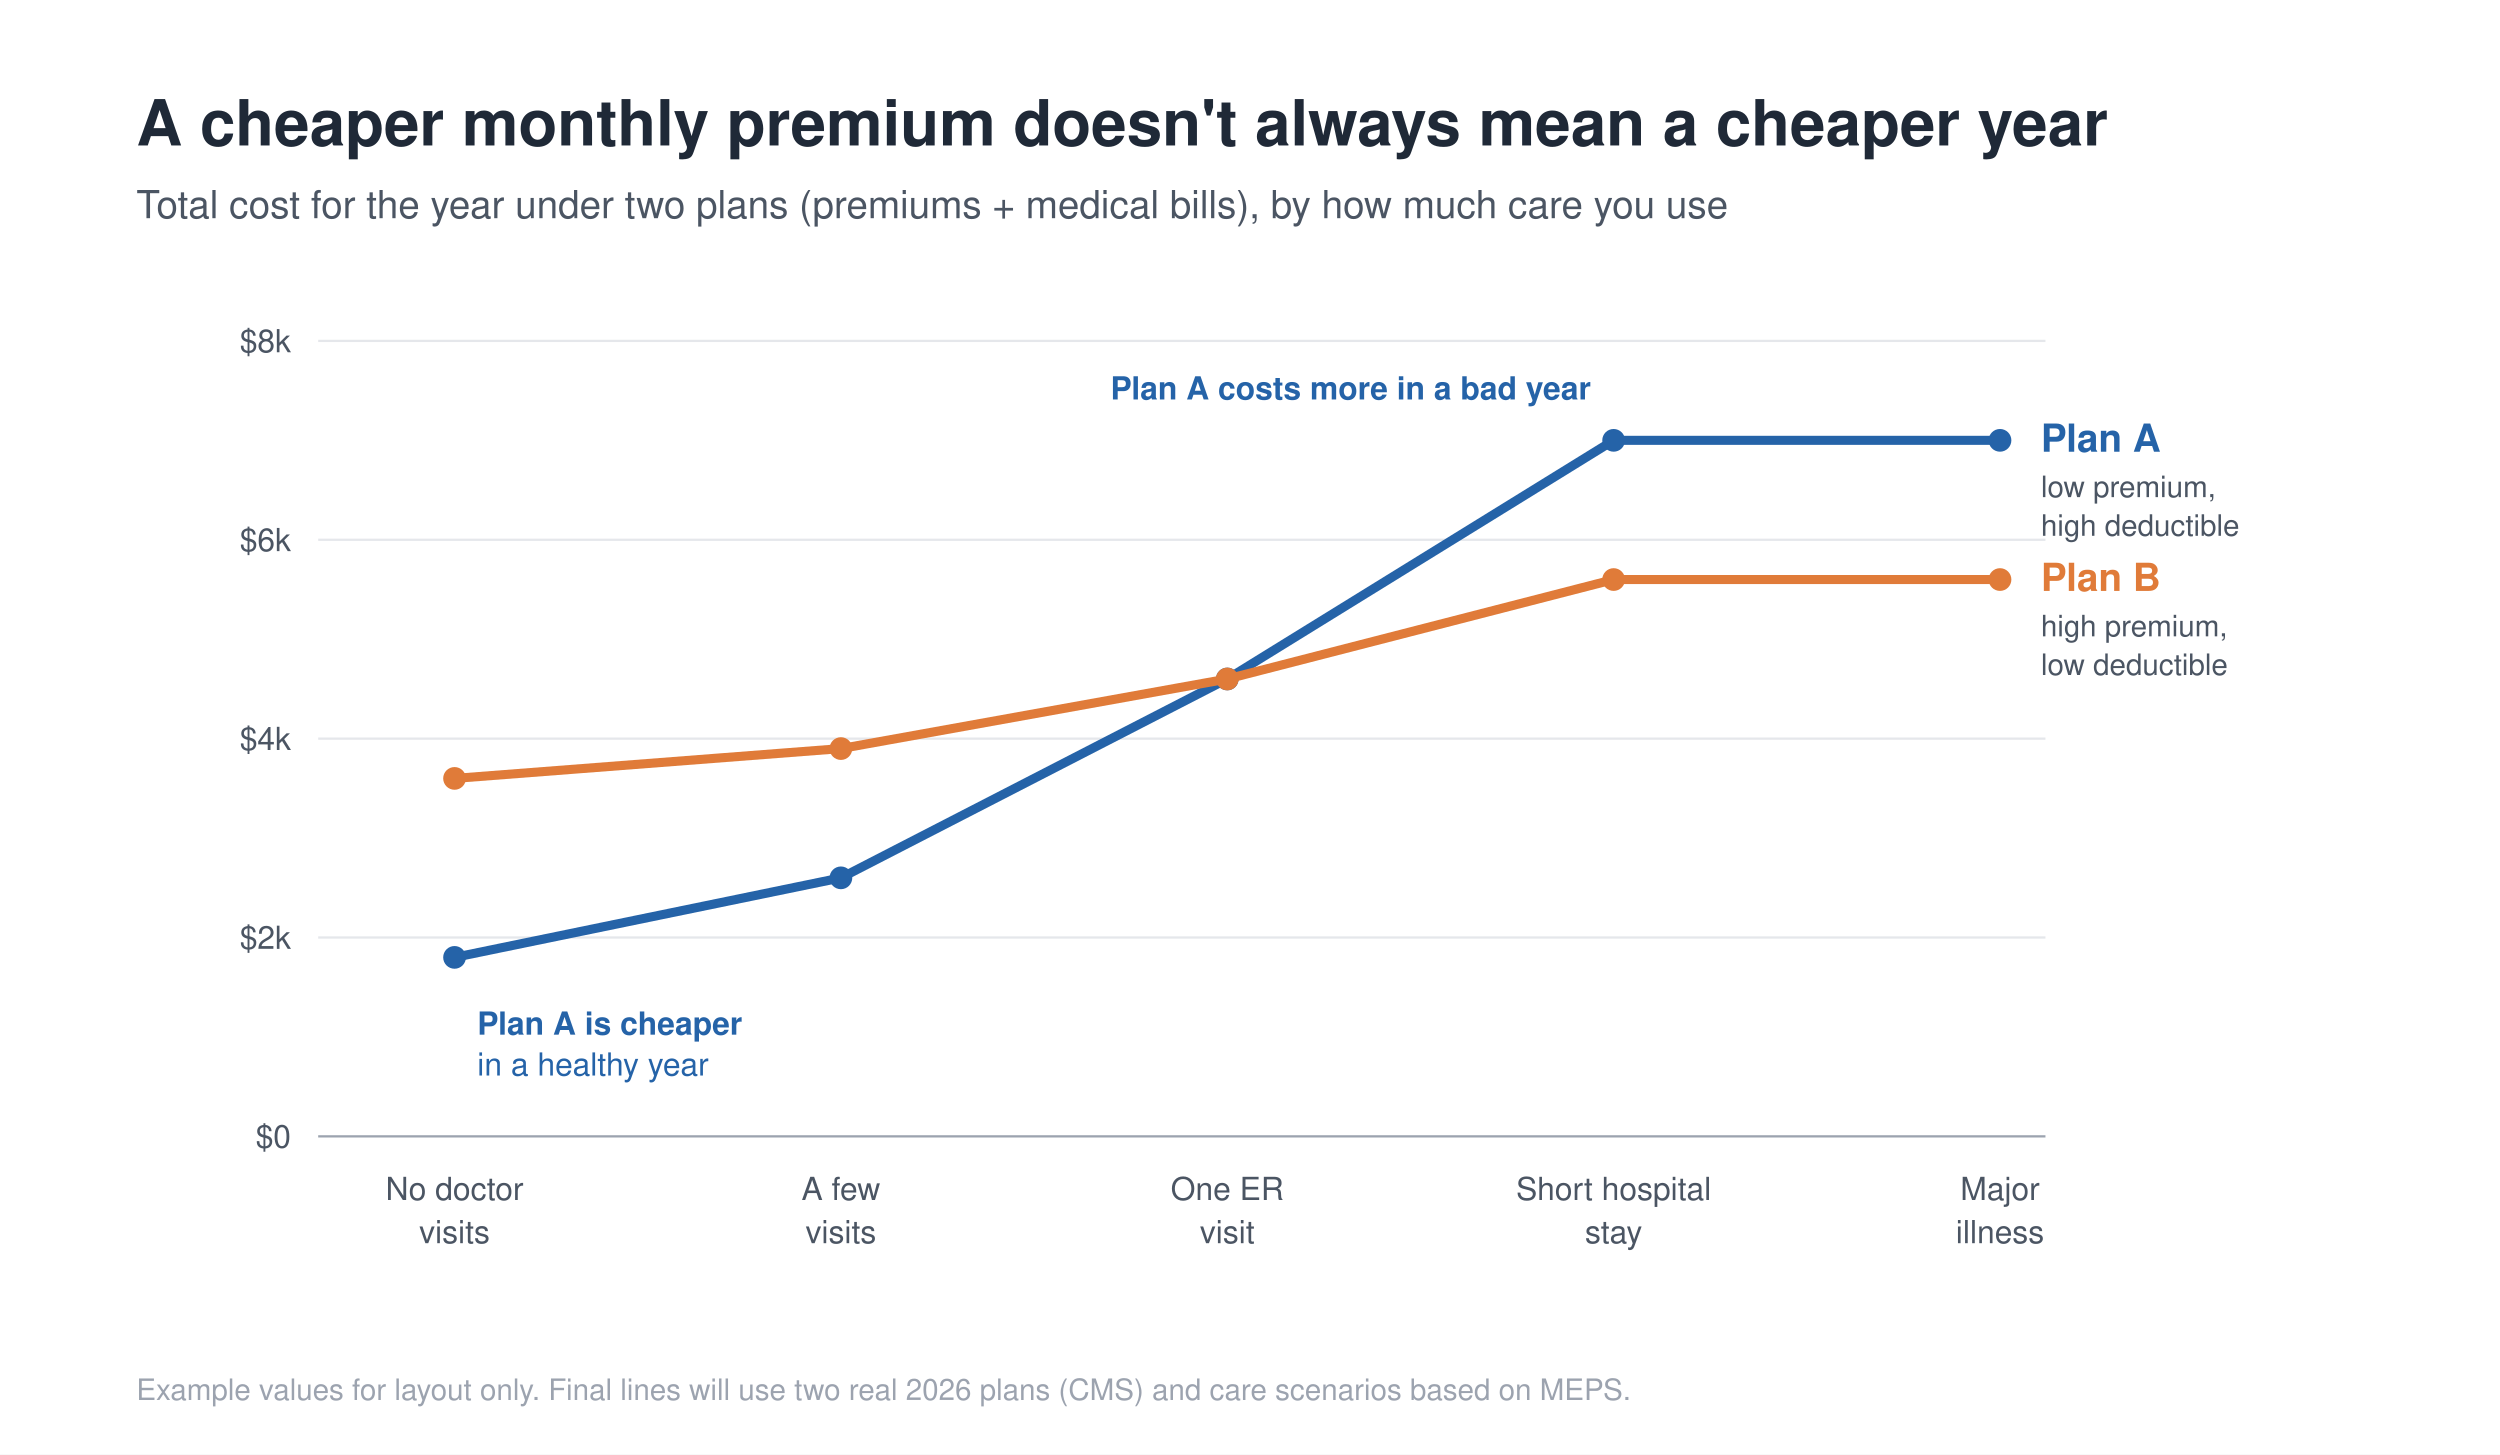
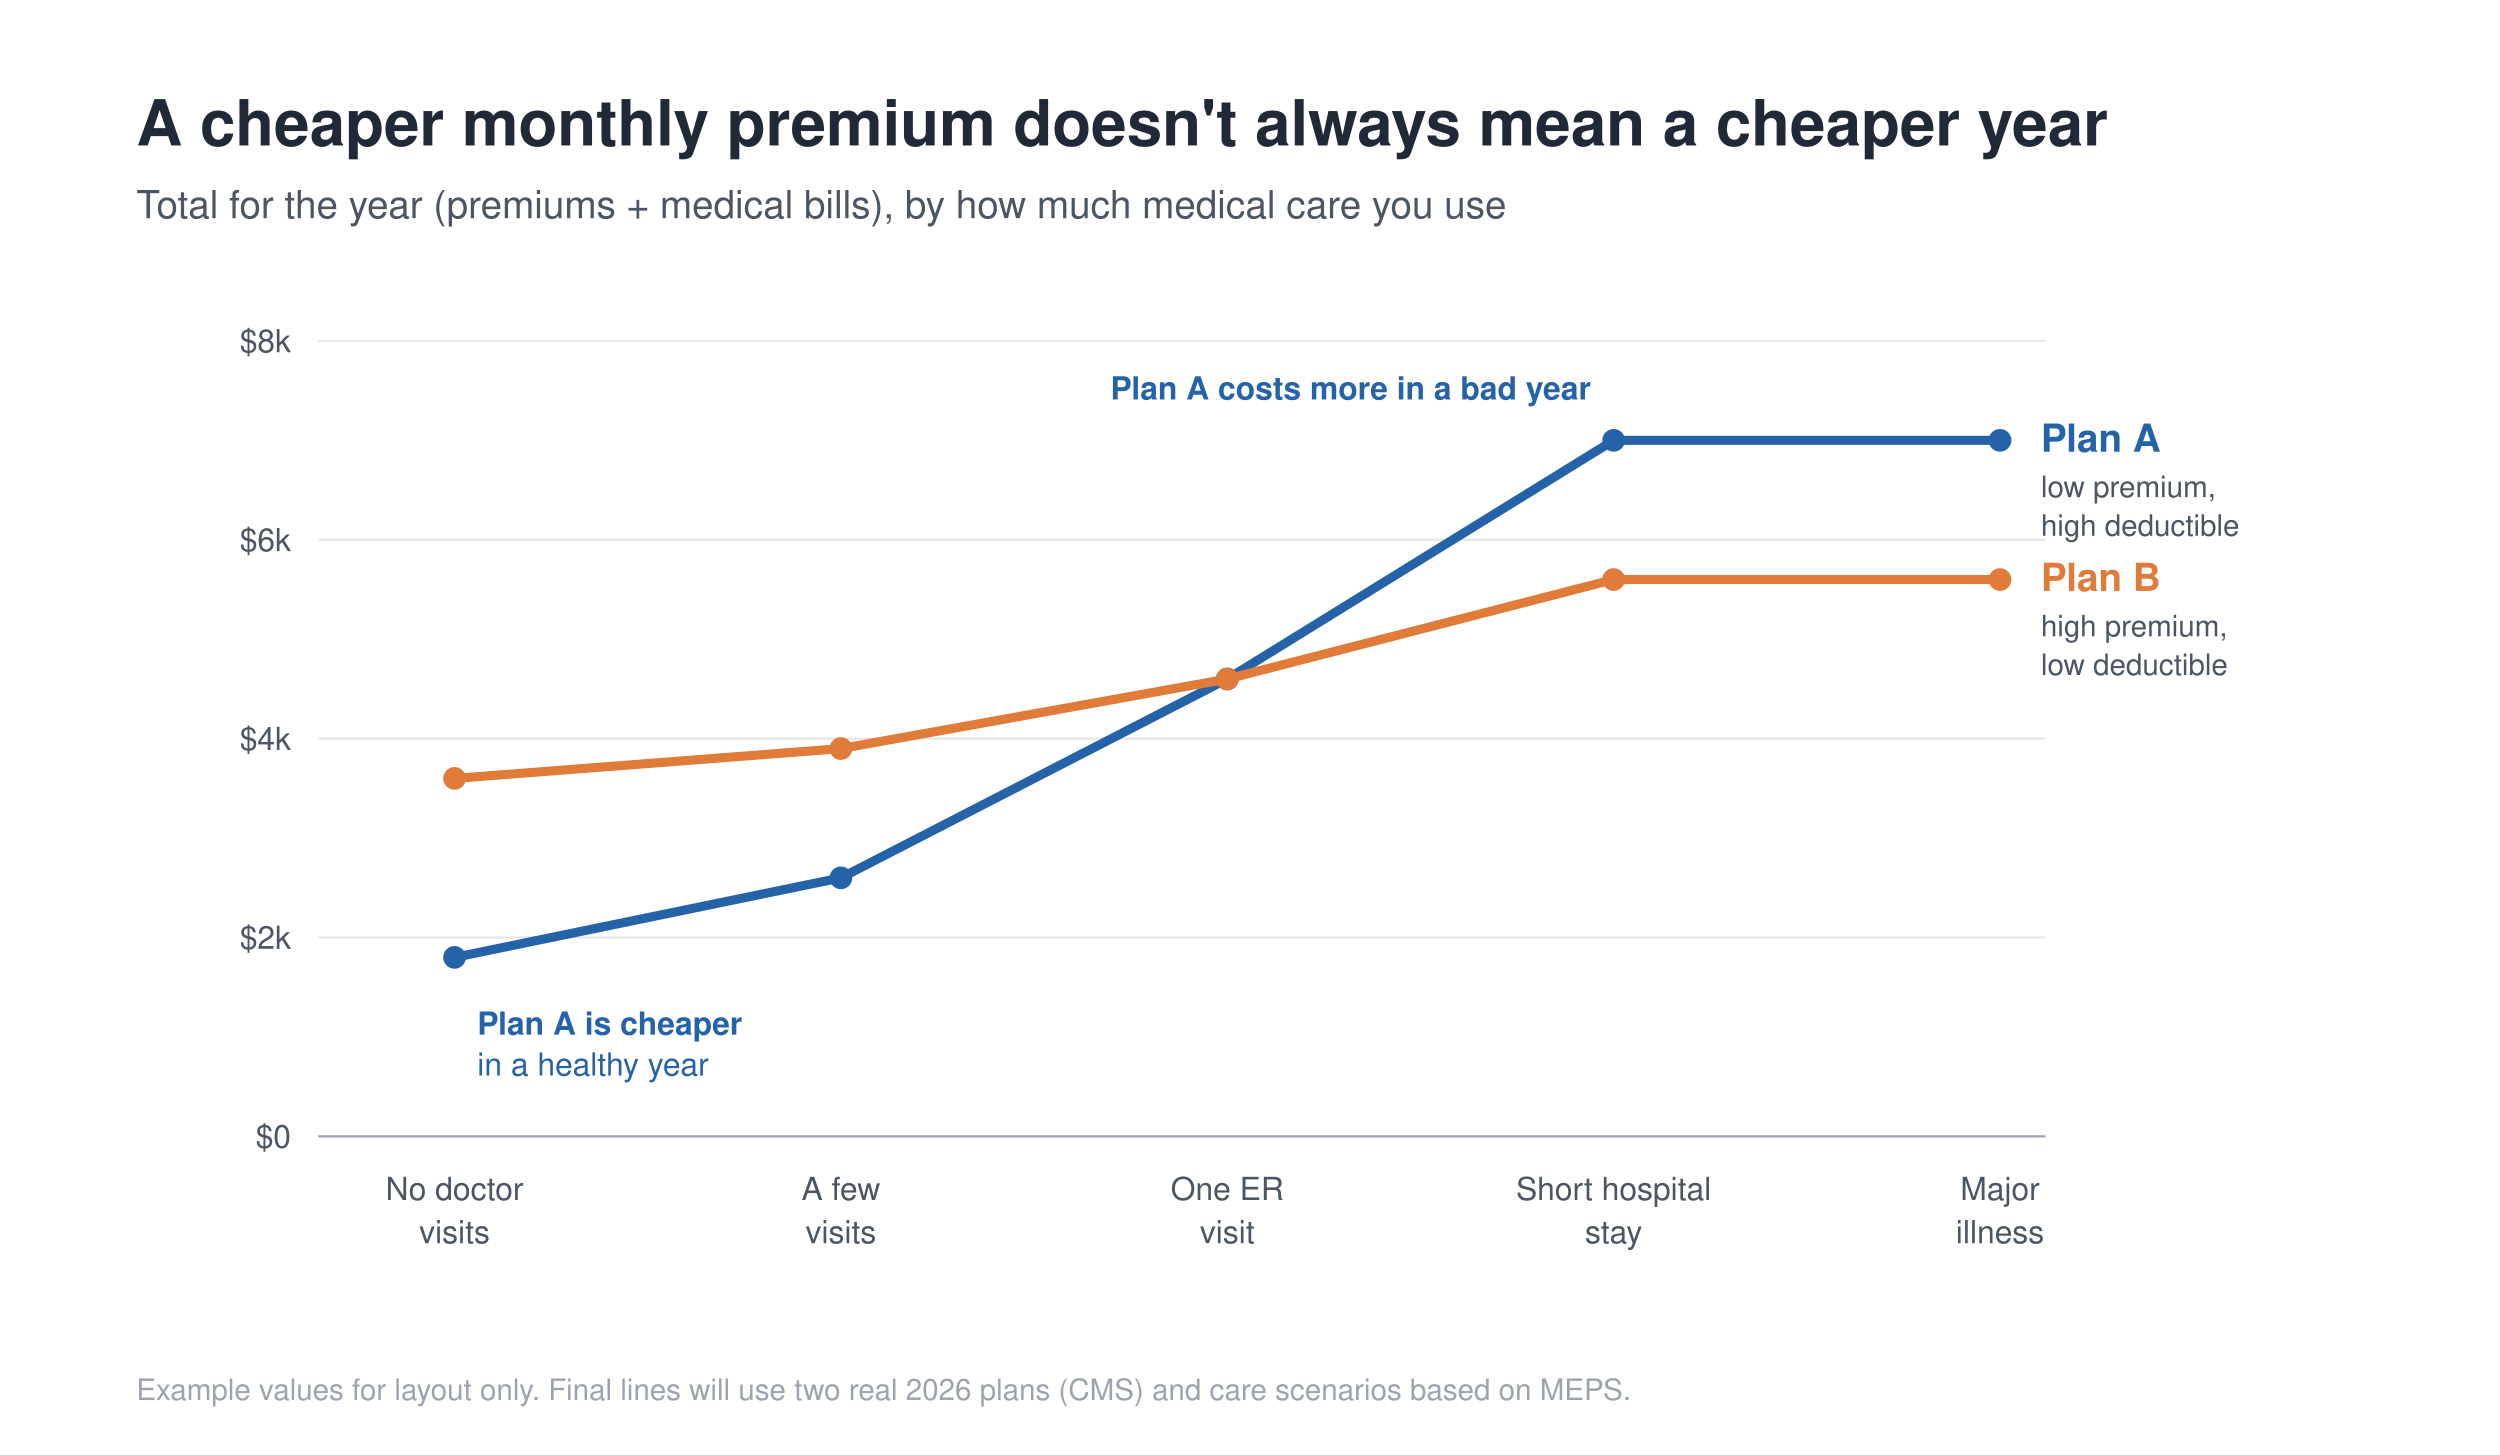
<svg xmlns="http://www.w3.org/2000/svg" width="1100" height="640" viewBox="0 0 1100 640">
  <rect x="0" y="0" width="1100" height="640" rx="0" fill="white" stroke="none" stroke-width="1" />
  <text x="60" y="64" font-family="Helvetica Neue, Helvetica, Arial, sans-serif" font-size="28" fill="#1f2937" font-weight="bold" text-anchor="start">A cheaper monthly premium doesn't always mean a cheaper year</text>
-   <text x="60" y="96" font-family="Helvetica Neue, Helvetica, Arial, sans-serif" font-size="17" fill="#4b5563" font-weight="normal" text-anchor="start">Total cost for the year under two plans (premiums + medical bills), by how much care you use</text>
+   <text x="60" y="96" font-family="Helvetica Neue, Helvetica, Arial, sans-serif" font-size="17" fill="#4b5563" font-weight="normal" text-anchor="start">Total for the year (premiums + medical bills), by how much medical care you use</text>
  <line x1="140" y1="500.0" x2="900" y2="500.0" stroke="#9ca3af" stroke-width="1" />
  <text x="128" y="505.0" font-family="Helvetica Neue, Helvetica, Arial, sans-serif" font-size="14" fill="#4b5563" font-weight="normal" text-anchor="end">$0</text>
  <line x1="140" y1="412.5" x2="900" y2="412.5" stroke="#e5e7eb" stroke-width="1" />
  <text x="128" y="417.5" font-family="Helvetica Neue, Helvetica, Arial, sans-serif" font-size="14" fill="#4b5563" font-weight="normal" text-anchor="end">$2k</text>
  <line x1="140" y1="325.0" x2="900" y2="325.0" stroke="#e5e7eb" stroke-width="1" />
  <text x="128" y="330.0" font-family="Helvetica Neue, Helvetica, Arial, sans-serif" font-size="14" fill="#4b5563" font-weight="normal" text-anchor="end">$4k</text>
  <line x1="140" y1="237.5" x2="900" y2="237.5" stroke="#e5e7eb" stroke-width="1" />
  <text x="128" y="242.5" font-family="Helvetica Neue, Helvetica, Arial, sans-serif" font-size="14" fill="#4b5563" font-weight="normal" text-anchor="end">$6k</text>
  <line x1="140" y1="150.0" x2="900" y2="150.0" stroke="#e5e7eb" stroke-width="1" />
  <text x="128" y="155.0" font-family="Helvetica Neue, Helvetica, Arial, sans-serif" font-size="14" fill="#4b5563" font-weight="normal" text-anchor="end">$8k</text>
  <text x="200" y="528" font-family="Helvetica Neue, Helvetica, Arial, sans-serif" font-size="14" fill="#4b5563" font-weight="normal" text-anchor="middle">No doctor</text>
  <text x="200" y="547" font-family="Helvetica Neue, Helvetica, Arial, sans-serif" font-size="14" fill="#4b5563" font-weight="normal" text-anchor="middle">visits</text>
  <text x="370" y="528" font-family="Helvetica Neue, Helvetica, Arial, sans-serif" font-size="14" fill="#4b5563" font-weight="normal" text-anchor="middle">A few</text>
  <text x="370" y="547" font-family="Helvetica Neue, Helvetica, Arial, sans-serif" font-size="14" fill="#4b5563" font-weight="normal" text-anchor="middle">visits</text>
  <text x="540" y="528" font-family="Helvetica Neue, Helvetica, Arial, sans-serif" font-size="14" fill="#4b5563" font-weight="normal" text-anchor="middle">One ER</text>
  <text x="540" y="547" font-family="Helvetica Neue, Helvetica, Arial, sans-serif" font-size="14" fill="#4b5563" font-weight="normal" text-anchor="middle">visit</text>
  <text x="710" y="528" font-family="Helvetica Neue, Helvetica, Arial, sans-serif" font-size="14" fill="#4b5563" font-weight="normal" text-anchor="middle">Short hospital</text>
  <text x="710" y="547" font-family="Helvetica Neue, Helvetica, Arial, sans-serif" font-size="14" fill="#4b5563" font-weight="normal" text-anchor="middle">stay</text>
  <text x="880" y="528" font-family="Helvetica Neue, Helvetica, Arial, sans-serif" font-size="14" fill="#4b5563" font-weight="normal" text-anchor="middle">Major</text>
  <text x="880" y="547" font-family="Helvetica Neue, Helvetica, Arial, sans-serif" font-size="14" fill="#4b5563" font-weight="normal" text-anchor="middle">illness</text>
  <path d="M200 421.25 L370 386.25 L540 298.75 L710 193.75 L880 193.75" fill="none" stroke="#2563a8" stroke-width="4" />
  <circle cx="200" cy="421.25" r="5" fill="#2563a8" />
  <circle cx="370" cy="386.25" r="5" fill="#2563a8" />
  <circle cx="540" cy="298.75" r="5" fill="#2563a8" />
  <circle cx="710" cy="193.75" r="5" fill="#2563a8" />
  <circle cx="880" cy="193.75" r="5" fill="#2563a8" />
  <path d="M200 342.5 L370 329.375 L540 298.75 L710 255.0 L880 255.0" fill="none" stroke="#e07b39" stroke-width="4" />
  <circle cx="200" cy="342.5" r="5" fill="#e07b39" />
  <circle cx="370" cy="329.375" r="5" fill="#e07b39" />
  <circle cx="540" cy="298.75" r="5" fill="#e07b39" />
  <circle cx="710" cy="255.0" r="5" fill="#e07b39" />
  <circle cx="880" cy="255.0" r="5" fill="#e07b39" />
  <text x="898" y="198.75" font-family="Helvetica Neue, Helvetica, Arial, sans-serif" font-size="17" fill="#2563a8" font-weight="bold" text-anchor="start">Plan A</text>
  <text x="898" y="218.75" font-family="Helvetica Neue, Helvetica, Arial, sans-serif" font-size="13" fill="#4b5563" font-weight="normal" text-anchor="start">low premium,</text>
  <text x="898" y="235.75" font-family="Helvetica Neue, Helvetica, Arial, sans-serif" font-size="13" fill="#4b5563" font-weight="normal" text-anchor="start">high deductible</text>
  <text x="898" y="260.0" font-family="Helvetica Neue, Helvetica, Arial, sans-serif" font-size="17" fill="#e07b39" font-weight="bold" text-anchor="start">Plan B</text>
  <text x="898" y="280.0" font-family="Helvetica Neue, Helvetica, Arial, sans-serif" font-size="13" fill="#4b5563" font-weight="normal" text-anchor="start">high premium,</text>
  <text x="898" y="297.0" font-family="Helvetica Neue, Helvetica, Arial, sans-serif" font-size="13" fill="#4b5563" font-weight="normal" text-anchor="start">low deductible</text>
  <text x="210" y="455.25" font-family="Helvetica Neue, Helvetica, Arial, sans-serif" font-size="14" fill="#2563a8" font-weight="bold" text-anchor="start">Plan A is cheaper</text>
  <text x="210" y="473.25" font-family="Helvetica Neue, Helvetica, Arial, sans-serif" font-size="14" fill="#2563a8" font-weight="normal" text-anchor="start">in a healthy year</text>
  <text x="700" y="175.75" font-family="Helvetica Neue, Helvetica, Arial, sans-serif" font-size="14" fill="#2563a8" font-weight="bold" text-anchor="end">Plan A costs more in a bad year</text>
  <text x="60" y="616" font-family="Helvetica Neue, Helvetica, Arial, sans-serif" font-size="13" fill="#9ca3af" font-weight="normal" text-anchor="start">Example values for layout only. Final lines will use two real 2026 plans (CMS) and care scenarios based on MEPS.</text>
</svg>
